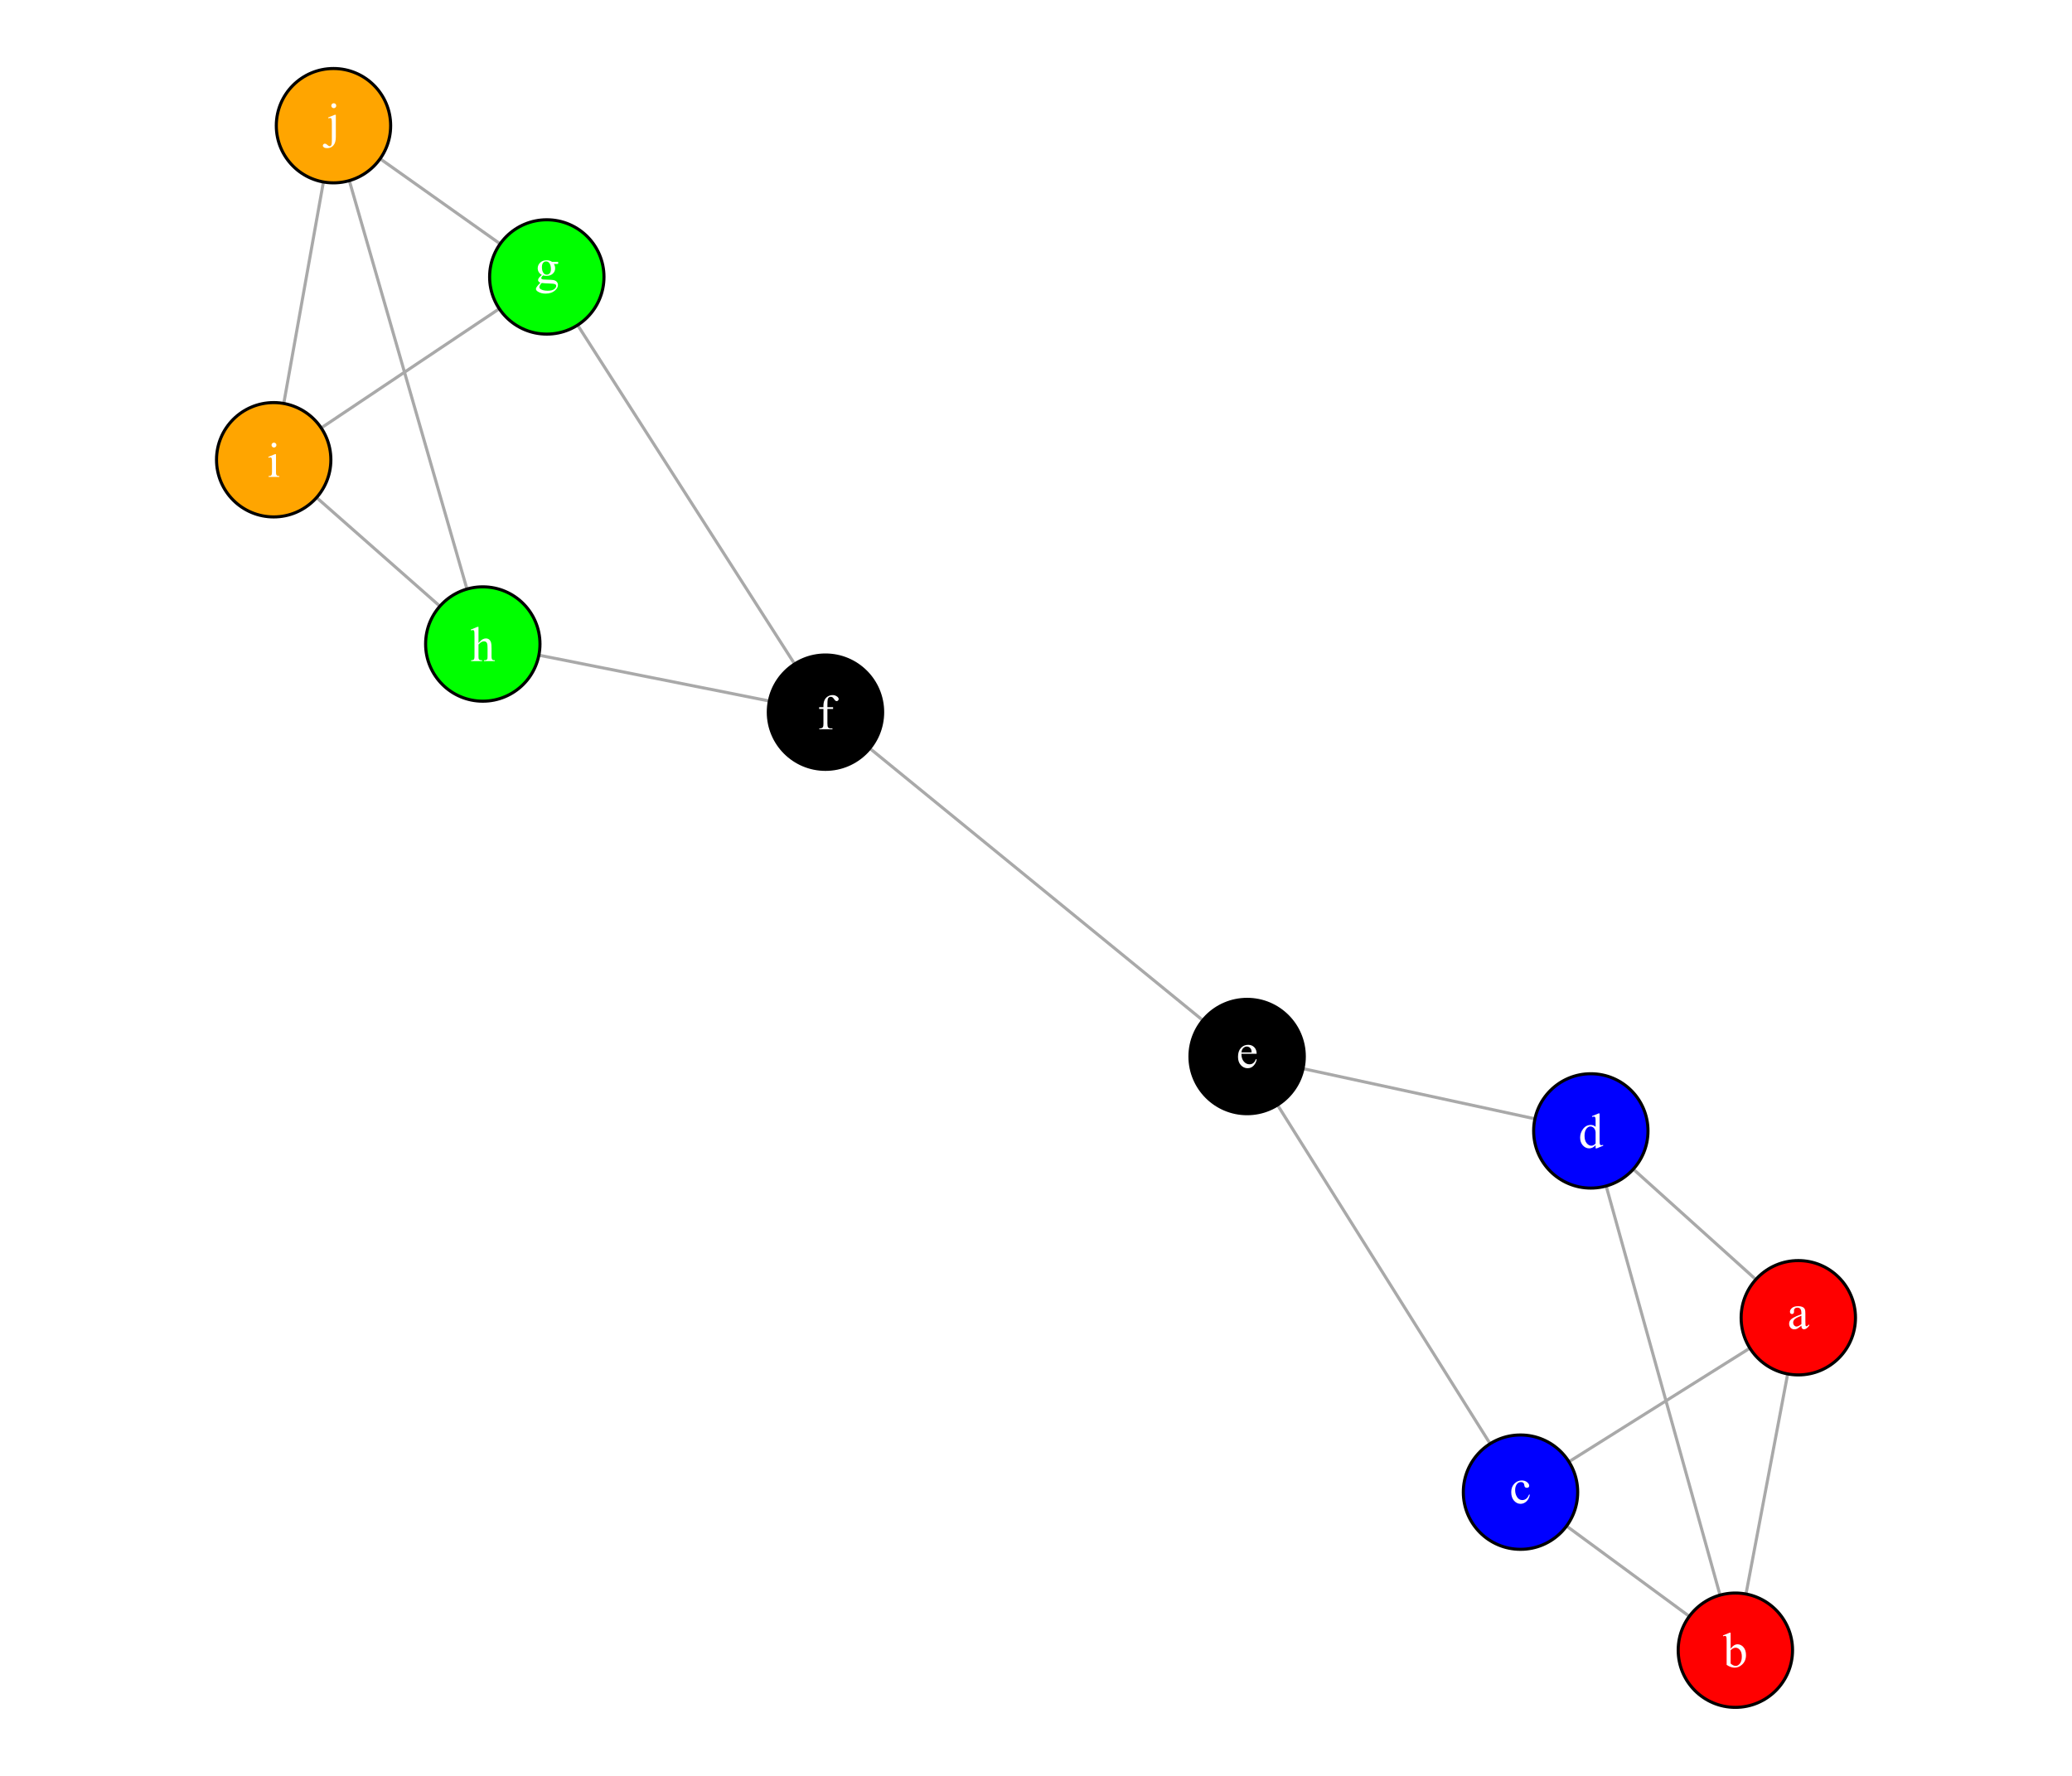
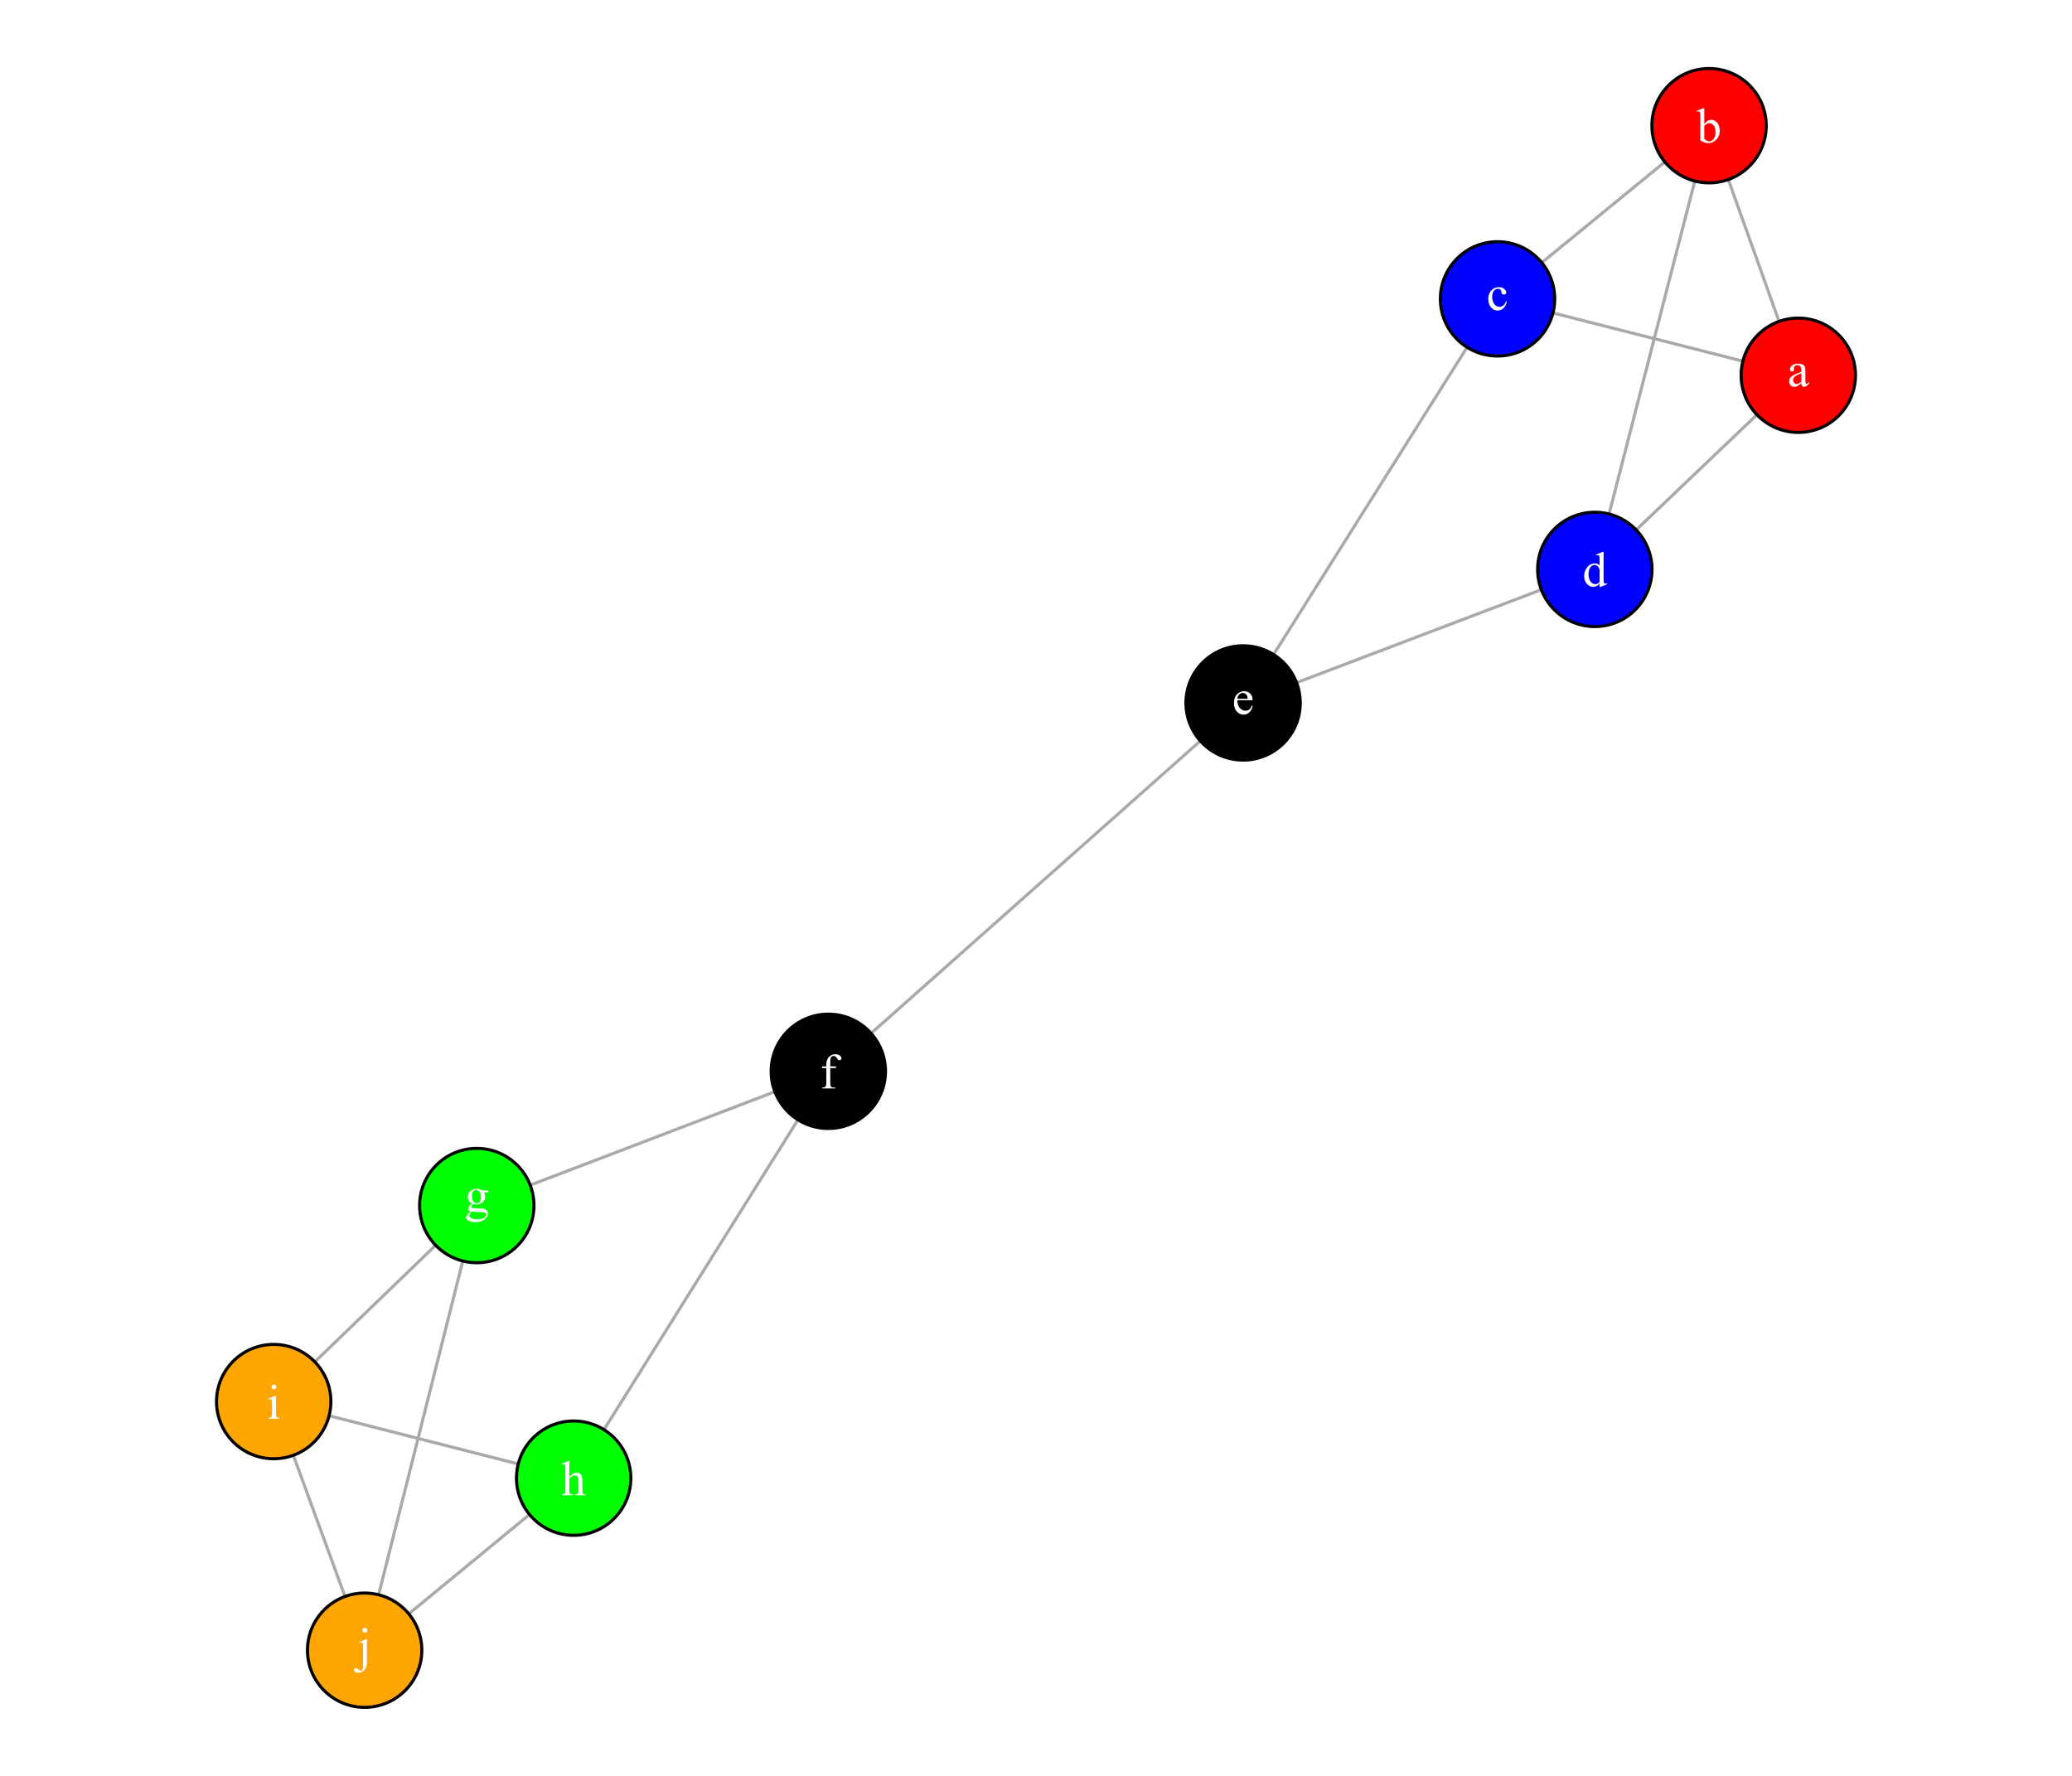
<svg xmlns="http://www.w3.org/2000/svg" xmlns:xlink="http://www.w3.org/1999/xlink" width="504" height="432" viewBox="0 0 504 432">
  <defs>
    <g>
      <g id="glyph-0-0">
        <path d="M 3.414 -0.773 C 2.867 -0.348 2.52 -0.102 2.379 -0.035 C 2.168 0.062 1.941 0.109 1.703 0.109 C 1.332 0.109 1.027 -0.016 0.789 -0.27 C 0.547 -0.523 0.43 -0.855 0.43 -1.273 C 0.43 -1.531 0.484 -1.758 0.602 -1.953 C 0.762 -2.215 1.043 -2.469 1.438 -2.703 C 1.836 -2.938 2.492 -3.219 3.414 -3.555 L 3.414 -3.766 C 3.414 -4.301 3.332 -4.668 3.16 -4.867 C 2.992 -5.066 2.742 -5.168 2.422 -5.168 C 2.172 -5.168 1.977 -5.102 1.836 -4.969 C 1.684 -4.836 1.609 -4.684 1.609 -4.512 L 1.625 -4.172 C 1.625 -3.992 1.578 -3.852 1.484 -3.758 C 1.395 -3.656 1.273 -3.609 1.125 -3.609 C 0.98 -3.609 0.863 -3.66 0.77 -3.762 C 0.68 -3.863 0.633 -4 0.633 -4.18 C 0.633 -4.512 0.805 -4.82 1.148 -5.102 C 1.492 -5.383 1.977 -5.523 2.594 -5.523 C 3.07 -5.523 3.461 -5.445 3.766 -5.285 C 3.996 -5.164 4.168 -4.977 4.277 -4.719 C 4.348 -4.547 4.383 -4.203 4.383 -3.688 L 4.383 -1.863 C 4.383 -1.352 4.391 -1.039 4.414 -0.922 C 4.43 -0.809 4.465 -0.73 4.508 -0.691 C 4.555 -0.652 4.605 -0.633 4.664 -0.633 C 4.727 -0.633 4.781 -0.645 4.828 -0.672 C 4.91 -0.723 5.07 -0.867 5.305 -1.102 L 5.305 -0.773 C 4.863 -0.188 4.445 0.105 4.047 0.105 C 3.855 0.105 3.703 0.039 3.594 -0.094 C 3.477 -0.227 3.418 -0.453 3.414 -0.773 M 3.414 -1.156 L 3.414 -3.199 C 2.824 -2.965 2.445 -2.797 2.273 -2.703 C 1.965 -2.527 1.742 -2.348 1.609 -2.164 C 1.477 -1.977 1.414 -1.77 1.414 -1.547 C 1.414 -1.266 1.496 -1.031 1.664 -0.848 C 1.832 -0.66 2.023 -0.57 2.242 -0.57 C 2.539 -0.57 2.93 -0.766 3.414 -1.156 Z M 3.414 -1.156 " />
      </g>
      <g id="glyph-0-1">
        <path d="M 4.934 -2.039 C 4.789 -1.332 4.508 -0.789 4.086 -0.406 C 3.664 -0.027 3.195 0.164 2.684 0.164 C 2.074 0.164 1.543 -0.094 1.09 -0.602 C 0.637 -1.113 0.41 -1.805 0.41 -2.68 C 0.41 -3.523 0.66 -4.207 1.164 -4.734 C 1.664 -5.262 2.266 -5.523 2.969 -5.523 C 3.5 -5.523 3.93 -5.387 4.273 -5.105 C 4.609 -4.828 4.781 -4.535 4.781 -4.234 C 4.781 -4.086 4.734 -3.969 4.637 -3.875 C 4.543 -3.785 4.406 -3.738 4.234 -3.738 C 4.004 -3.738 3.832 -3.812 3.715 -3.961 C 3.648 -4.043 3.605 -4.199 3.582 -4.43 C 3.562 -4.66 3.48 -4.836 3.344 -4.957 C 3.207 -5.074 3.02 -5.133 2.777 -5.133 C 2.387 -5.133 2.07 -4.988 1.836 -4.699 C 1.516 -4.316 1.359 -3.809 1.359 -3.18 C 1.359 -2.539 1.516 -1.977 1.832 -1.484 C 2.145 -0.996 2.57 -0.75 3.105 -0.75 C 3.488 -0.75 3.832 -0.879 4.137 -1.141 C 4.352 -1.32 4.559 -1.648 4.766 -2.121 Z M 4.934 -2.039 " />
      </g>
      <g id="glyph-0-2">
        <path d="M 4.164 -0.602 C 3.902 -0.332 3.648 -0.133 3.398 -0.016 C 3.148 0.105 2.879 0.164 2.59 0.164 C 2.004 0.164 1.492 -0.082 1.055 -0.57 C 0.617 -1.062 0.398 -1.691 0.398 -2.461 C 0.398 -3.23 0.641 -3.934 1.125 -4.574 C 1.609 -5.211 2.234 -5.531 2.992 -5.531 C 3.465 -5.531 3.855 -5.379 4.164 -5.078 L 4.164 -6.07 C 4.164 -6.684 4.152 -7.062 4.121 -7.203 C 4.094 -7.344 4.047 -7.438 3.984 -7.488 C 3.922 -7.539 3.844 -7.562 3.75 -7.562 C 3.648 -7.562 3.512 -7.531 3.344 -7.469 L 3.27 -7.676 L 4.867 -8.332 L 5.133 -8.332 L 5.133 -2.125 C 5.133 -1.496 5.148 -1.113 5.176 -0.977 C 5.207 -0.836 5.254 -0.738 5.316 -0.688 C 5.383 -0.629 5.457 -0.602 5.543 -0.602 C 5.648 -0.602 5.789 -0.637 5.965 -0.703 L 6.031 -0.5 L 4.438 0.164 L 4.164 0.164 L 4.164 -0.602 M 4.164 -1.016 L 4.164 -3.781 C 4.141 -4.043 4.07 -4.285 3.953 -4.508 C 3.836 -4.723 3.684 -4.891 3.488 -5 C 3.297 -5.113 3.105 -5.168 2.922 -5.168 C 2.578 -5.168 2.273 -5.012 2.004 -4.703 C 1.648 -4.297 1.469 -3.703 1.469 -2.922 C 1.469 -2.133 1.641 -1.531 1.984 -1.109 C 2.328 -0.691 2.711 -0.48 3.133 -0.48 C 3.488 -0.48 3.832 -0.656 4.164 -1.016 Z M 4.164 -1.016 " />
      </g>
      <g id="glyph-0-3">
        <path d="M 1.844 -4.441 C 2.363 -5.164 2.926 -5.523 3.527 -5.523 C 4.078 -5.523 4.559 -5.289 4.969 -4.82 C 5.379 -4.348 5.586 -3.703 5.586 -2.891 C 5.586 -1.934 5.266 -1.168 4.633 -0.586 C 4.09 -0.086 3.484 0.164 2.82 0.164 C 2.504 0.164 2.188 0.105 1.867 -0.008 C 1.543 -0.117 1.215 -0.289 0.879 -0.516 L 0.879 -6.078 C 0.879 -6.688 0.863 -7.062 0.836 -7.203 C 0.805 -7.344 0.758 -7.438 0.695 -7.488 C 0.633 -7.539 0.555 -7.562 0.461 -7.562 C 0.352 -7.562 0.215 -7.531 0.055 -7.469 L -0.031 -7.676 L 1.582 -8.332 L 1.844 -8.332 L 1.844 -4.441 M 1.844 -4.066 L 1.844 -0.855 C 2.047 -0.66 2.25 -0.512 2.465 -0.414 C 2.676 -0.312 2.895 -0.266 3.117 -0.266 C 3.473 -0.266 3.805 -0.461 4.109 -0.852 C 4.418 -1.238 4.57 -1.809 4.57 -2.555 C 4.57 -3.242 4.418 -3.77 4.109 -4.141 C 3.805 -4.508 3.453 -4.691 3.062 -4.695 C 2.855 -4.691 2.648 -4.641 2.445 -4.535 C 2.285 -4.457 2.086 -4.301 1.844 -4.066 Z M 1.844 -4.066 " />
      </g>
      <g id="glyph-0-4">
        <path d="M 1.277 -3.344 C 1.273 -2.547 1.465 -1.922 1.859 -1.469 C 2.246 -1.016 2.707 -0.789 3.234 -0.789 C 3.586 -0.789 3.891 -0.887 4.152 -1.082 C 4.41 -1.273 4.629 -1.605 4.805 -2.074 L 4.984 -1.957 C 4.906 -1.422 4.664 -0.934 4.273 -0.496 C 3.875 -0.055 3.383 0.164 2.789 0.164 C 2.145 0.164 1.594 -0.086 1.133 -0.59 C 0.676 -1.09 0.445 -1.766 0.445 -2.613 C 0.445 -3.531 0.68 -4.246 1.152 -4.762 C 1.621 -5.273 2.215 -5.531 2.922 -5.531 C 3.523 -5.531 4.02 -5.332 4.406 -4.938 C 4.793 -4.539 4.984 -4.008 4.984 -3.344 L 1.277 -3.344 M 1.277 -3.688 L 3.762 -3.688 C 3.742 -4.027 3.699 -4.273 3.641 -4.414 C 3.539 -4.629 3.395 -4.801 3.203 -4.93 C 3.008 -5.051 2.805 -5.113 2.594 -5.117 C 2.27 -5.113 1.98 -4.988 1.727 -4.738 C 1.469 -4.484 1.32 -4.133 1.277 -3.688 Z M 1.277 -3.688 " />
      </g>
      <g id="glyph-0-5">
        <path d="M 2.473 -4.945 L 2.473 -1.418 C 2.473 -0.918 2.527 -0.602 2.637 -0.469 C 2.781 -0.297 2.973 -0.211 3.219 -0.211 L 3.703 -0.211 L 3.703 0 L 0.5 0 L 0.5 -0.211 L 0.738 -0.211 C 0.895 -0.211 1.039 -0.25 1.164 -0.328 C 1.297 -0.406 1.383 -0.512 1.434 -0.645 C 1.48 -0.777 1.508 -1.035 1.508 -1.418 L 1.508 -4.945 L 0.461 -4.945 L 0.461 -5.367 L 1.508 -5.367 L 1.508 -5.719 C 1.508 -6.254 1.59 -6.707 1.766 -7.078 C 1.934 -7.449 2.199 -7.75 2.551 -7.977 C 2.906 -8.207 3.301 -8.32 3.742 -8.32 C 4.156 -8.32 4.531 -8.188 4.875 -7.922 C 5.102 -7.746 5.215 -7.547 5.215 -7.328 C 5.215 -7.211 5.164 -7.102 5.062 -7 C 4.961 -6.895 4.852 -6.844 4.734 -6.844 C 4.645 -6.844 4.551 -6.875 4.449 -6.941 C 4.352 -7.004 4.227 -7.145 4.086 -7.355 C 3.938 -7.57 3.805 -7.711 3.688 -7.789 C 3.562 -7.859 3.43 -7.898 3.281 -7.898 C 3.102 -7.898 2.949 -7.852 2.824 -7.754 C 2.699 -7.66 2.609 -7.512 2.555 -7.309 C 2.5 -7.109 2.473 -6.59 2.473 -5.754 L 2.473 -5.367 L 3.855 -5.367 L 3.855 -4.945 Z M 2.473 -4.945 " />
      </g>
      <g id="glyph-0-6">
        <path d="M 1.812 -1.957 C 1.48 -2.117 1.23 -2.34 1.055 -2.629 C 0.879 -2.914 0.789 -3.23 0.789 -3.578 C 0.789 -4.109 0.992 -4.566 1.391 -4.953 C 1.793 -5.332 2.305 -5.523 2.93 -5.523 C 3.441 -5.523 3.883 -5.398 4.258 -5.148 L 5.398 -5.148 C 5.562 -5.148 5.66 -5.145 5.688 -5.137 C 5.715 -5.125 5.734 -5.109 5.75 -5.086 C 5.77 -5.051 5.781 -4.988 5.781 -4.898 C 5.781 -4.797 5.773 -4.727 5.754 -4.688 C 5.742 -4.668 5.723 -4.652 5.691 -4.641 C 5.664 -4.629 5.562 -4.621 5.398 -4.625 L 4.699 -4.625 C 4.918 -4.344 5.027 -3.98 5.027 -3.547 C 5.027 -3.043 4.836 -2.617 4.453 -2.262 C 4.07 -1.906 3.555 -1.727 2.914 -1.727 C 2.645 -1.727 2.375 -1.766 2.098 -1.844 C 1.926 -1.695 1.809 -1.566 1.75 -1.457 C 1.688 -1.344 1.656 -1.25 1.656 -1.172 C 1.656 -1.105 1.691 -1.039 1.754 -0.977 C 1.82 -0.914 1.945 -0.871 2.133 -0.844 C 2.242 -0.828 2.516 -0.812 2.953 -0.805 C 3.758 -0.781 4.277 -0.758 4.516 -0.719 C 4.879 -0.668 5.172 -0.535 5.387 -0.316 C 5.605 -0.098 5.711 0.172 5.711 0.492 C 5.711 0.934 5.504 1.348 5.094 1.734 C 4.484 2.305 3.688 2.59 2.707 2.59 C 1.953 2.59 1.316 2.422 0.797 2.078 C 0.504 1.883 0.359 1.68 0.359 1.469 C 0.359 1.375 0.379 1.281 0.422 1.188 C 0.488 1.043 0.625 0.844 0.832 0.586 C 0.859 0.551 1.059 0.34 1.43 -0.047 C 1.227 -0.168 1.082 -0.277 1 -0.371 C 0.914 -0.469 0.875 -0.574 0.875 -0.695 C 0.875 -0.832 0.93 -0.992 1.039 -1.18 C 1.152 -1.359 1.406 -1.621 1.812 -1.957 M 2.828 -5.242 C 2.539 -5.242 2.297 -5.129 2.102 -4.898 C 1.906 -4.668 1.812 -4.312 1.812 -3.836 C 1.812 -3.219 1.941 -2.742 2.211 -2.402 C 2.41 -2.145 2.668 -2.016 2.984 -2.016 C 3.277 -2.016 3.523 -2.125 3.715 -2.352 C 3.906 -2.57 4 -2.922 4 -3.398 C 4 -4.02 3.867 -4.508 3.598 -4.859 C 3.398 -5.117 3.141 -5.242 2.828 -5.242 M 1.75 0 C 1.566 0.199 1.43 0.383 1.336 0.555 C 1.242 0.727 1.195 0.887 1.195 1.031 C 1.195 1.219 1.309 1.383 1.535 1.523 C 1.926 1.766 2.492 1.887 3.227 1.887 C 3.93 1.887 4.449 1.762 4.785 1.516 C 5.117 1.266 5.285 1 5.285 0.719 C 5.285 0.516 5.188 0.371 4.984 0.289 C 4.781 0.199 4.379 0.148 3.781 0.133 C 2.898 0.109 2.223 0.066 1.75 0 Z M 1.75 0 " />
      </g>
      <g id="glyph-0-7">
        <path d="M 1.953 -8.332 L 1.953 -4.406 C 2.383 -4.883 2.727 -5.188 2.984 -5.324 C 3.234 -5.457 3.488 -5.523 3.742 -5.523 C 4.047 -5.523 4.309 -5.441 4.531 -5.273 C 4.746 -5.105 4.91 -4.84 5.016 -4.484 C 5.09 -4.23 5.125 -3.773 5.125 -3.109 L 5.125 -1.211 C 5.125 -0.875 5.152 -0.641 5.211 -0.516 C 5.246 -0.422 5.312 -0.348 5.406 -0.293 C 5.5 -0.238 5.672 -0.211 5.922 -0.211 L 5.922 0 L 3.289 0 L 3.289 -0.211 L 3.41 -0.211 C 3.66 -0.211 3.832 -0.25 3.93 -0.324 C 4.027 -0.402 4.098 -0.512 4.137 -0.664 C 4.148 -0.723 4.156 -0.906 4.156 -1.211 L 4.156 -3.109 C 4.156 -3.695 4.125 -4.082 4.062 -4.266 C 4.004 -4.449 3.906 -4.586 3.773 -4.68 C 3.641 -4.77 3.48 -4.816 3.293 -4.816 C 3.102 -4.816 2.902 -4.766 2.695 -4.664 C 2.488 -4.562 2.238 -4.355 1.953 -4.047 L 1.953 -1.211 C 1.953 -0.844 1.973 -0.617 2.012 -0.527 C 2.055 -0.438 2.129 -0.363 2.242 -0.301 C 2.352 -0.242 2.543 -0.211 2.82 -0.211 L 2.82 0 L 0.156 0 L 0.156 -0.211 C 0.395 -0.211 0.582 -0.246 0.719 -0.32 C 0.797 -0.359 0.859 -0.434 0.906 -0.547 C 0.953 -0.652 0.977 -0.875 0.977 -1.211 L 0.977 -6.07 C 0.977 -6.684 0.965 -7.062 0.934 -7.203 C 0.906 -7.344 0.859 -7.438 0.801 -7.488 C 0.738 -7.539 0.656 -7.562 0.555 -7.562 C 0.477 -7.562 0.34 -7.531 0.156 -7.469 L 0.078 -7.676 L 1.68 -8.332 Z M 1.953 -8.332 " />
      </g>
      <g id="glyph-0-8">
        <path d="M 1.742 -8.332 C 1.906 -8.332 2.043 -8.273 2.16 -8.16 C 2.273 -8.043 2.332 -7.906 2.332 -7.742 C 2.332 -7.578 2.273 -7.438 2.16 -7.32 C 2.043 -7.203 1.906 -7.141 1.742 -7.141 C 1.578 -7.141 1.434 -7.203 1.32 -7.32 C 1.199 -7.438 1.141 -7.578 1.141 -7.742 C 1.141 -7.906 1.199 -8.043 1.316 -8.16 C 1.43 -8.273 1.57 -8.332 1.742 -8.332 M 2.227 -5.523 L 2.227 -1.211 C 2.227 -0.875 2.25 -0.652 2.301 -0.543 C 2.348 -0.43 2.422 -0.348 2.516 -0.293 C 2.613 -0.238 2.785 -0.211 3.039 -0.211 L 3.039 0 L 0.434 0 L 0.434 -0.211 C 0.695 -0.211 0.871 -0.234 0.961 -0.289 C 1.051 -0.336 1.121 -0.422 1.176 -0.539 C 1.227 -0.656 1.254 -0.879 1.254 -1.211 L 1.254 -3.281 C 1.254 -3.863 1.234 -4.238 1.203 -4.414 C 1.172 -4.535 1.129 -4.625 1.07 -4.672 C 1.016 -4.723 0.934 -4.746 0.832 -4.746 C 0.723 -4.746 0.59 -4.715 0.434 -4.656 L 0.352 -4.867 L 1.969 -5.523 Z M 2.227 -5.523 " />
      </g>
      <g id="glyph-0-9">
        <path d="M 1.734 -8.336 C 1.902 -8.336 2.047 -8.281 2.164 -8.164 C 2.277 -8.047 2.336 -7.902 2.336 -7.734 C 2.336 -7.57 2.277 -7.43 2.164 -7.312 C 2.047 -7.195 1.902 -7.137 1.734 -7.137 C 1.57 -7.137 1.43 -7.195 1.312 -7.312 C 1.195 -7.43 1.137 -7.57 1.137 -7.734 C 1.137 -7.902 1.195 -8.047 1.312 -8.164 C 1.43 -8.281 1.57 -8.336 1.734 -8.336 M 2.238 -5.523 L 2.238 -0.125 C 2.238 0.793 2.043 1.477 1.652 1.922 C 1.262 2.367 0.754 2.59 0.129 2.59 C -0.227 2.59 -0.488 2.523 -0.664 2.398 C -0.832 2.266 -0.922 2.133 -0.922 2 C -0.922 1.859 -0.871 1.742 -0.777 1.648 C -0.68 1.547 -0.566 1.5 -0.438 1.5 C -0.336 1.5 -0.234 1.523 -0.129 1.578 C -0.062 1.602 0.066 1.703 0.254 1.871 C 0.445 2.043 0.602 2.125 0.734 2.125 C 0.828 2.125 0.918 2.09 1.008 2.02 C 1.098 1.945 1.164 1.824 1.207 1.656 C 1.25 1.484 1.273 1.117 1.273 0.551 L 1.273 -3.27 C 1.273 -3.859 1.254 -4.238 1.219 -4.406 C 1.191 -4.535 1.148 -4.625 1.09 -4.672 C 1.031 -4.723 0.949 -4.746 0.852 -4.746 C 0.738 -4.746 0.605 -4.715 0.453 -4.656 L 0.367 -4.867 L 1.984 -5.523 Z M 2.238 -5.523 " />
      </g>
    </g>
  </defs>
  <rect x="-50.4" y="-43.2" width="604.8" height="518.4" fill="rgb(100%, 100%, 100%)" fill-opacity="1" />
-   <path fill="none" stroke-width="0.75" stroke-linecap="round" stroke-linejoin="round" stroke="rgb(66.275%, 66.275%, 66.275%)" stroke-opacity="1" stroke-miterlimit="10" d="M 425.648 327.949 L 381.629 355.586 " />
-   <path fill="none" stroke-width="0.75" stroke-linecap="round" stroke-linejoin="round" stroke="rgb(66.275%, 66.275%, 66.275%)" stroke-opacity="1" stroke-miterlimit="10" d="M 427.094 311.246 L 397.293 284.41 " />
-   <path fill="none" stroke-width="0.75" stroke-linecap="round" stroke-linejoin="round" stroke="rgb(66.275%, 66.275%, 66.275%)" stroke-opacity="1" stroke-miterlimit="10" d="M 434.84 334.219 L 424.703 387.762 " />
-   <path fill="none" stroke-width="0.75" stroke-linecap="round" stroke-linejoin="round" stroke="rgb(66.275%, 66.275%, 66.275%)" stroke-opacity="1" stroke-miterlimit="10" d="M 381.055 371.223 L 410.914 393.188 " />
-   <path fill="none" stroke-width="0.75" stroke-linecap="round" stroke-linejoin="round" stroke="rgb(66.275%, 66.275%, 66.275%)" stroke-opacity="1" stroke-miterlimit="10" d="M 390.688 288.504 L 418.387 388.027 " />
-   <path fill="none" stroke-width="0.75" stroke-linecap="round" stroke-linejoin="round" stroke="rgb(66.275%, 66.275%, 66.275%)" stroke-opacity="1" stroke-miterlimit="10" d="M 362.461 351.199 L 310.746 268.789 " />
-   <path fill="none" stroke-width="0.75" stroke-linecap="round" stroke-linejoin="round" stroke="rgb(66.275%, 66.275%, 66.275%)" stroke-opacity="1" stroke-miterlimit="10" d="M 373.367 272.164 L 316.945 259.953 " />
-   <path fill="none" stroke-width="0.75" stroke-linecap="round" stroke-linejoin="round" stroke="rgb(66.275%, 66.275%, 66.275%)" stroke-opacity="1" stroke-miterlimit="10" d="M 292.582 248.211 L 211.562 182.039 " />
-   <path fill="none" stroke-width="0.75" stroke-linecap="round" stroke-linejoin="round" stroke="rgb(66.275%, 66.275%, 66.275%)" stroke-opacity="1" stroke-miterlimit="10" d="M 193.293 161.531 L 140.504 79.078 " />
-   <path fill="none" stroke-width="0.75" stroke-linecap="round" stroke-linejoin="round" stroke="rgb(66.275%, 66.275%, 66.275%)" stroke-opacity="1" stroke-miterlimit="10" d="M 187.152 170.531 L 131.074 159.375 " />
-   <path fill="none" stroke-width="0.75" stroke-linecap="round" stroke-linejoin="round" stroke="rgb(66.275%, 66.275%, 66.275%)" stroke-opacity="1" stroke-miterlimit="10" d="M 121.449 75.102 L 78.129 104.105 " />
-   <path fill="none" stroke-width="0.75" stroke-linecap="round" stroke-linejoin="round" stroke="rgb(66.275%, 66.275%, 66.275%)" stroke-opacity="1" stroke-miterlimit="10" d="M 121.66 59.324 L 92.461 38.617 " />
-   <path fill="none" stroke-width="0.75" stroke-linecap="round" stroke-linejoin="round" stroke="rgb(66.275%, 66.275%, 66.275%)" stroke-opacity="1" stroke-miterlimit="10" d="M 107.004 147.469 L 77.008 121.035 " />
-   <path fill="none" stroke-width="0.75" stroke-linecap="round" stroke-linejoin="round" stroke="rgb(66.275%, 66.275%, 66.275%)" stroke-opacity="1" stroke-miterlimit="10" d="M 113.586 143.297 L 84.969 43.938 " />
-   <path fill="none" stroke-width="0.75" stroke-linecap="round" stroke-linejoin="round" stroke="rgb(66.275%, 66.275%, 66.275%)" stroke-opacity="1" stroke-miterlimit="10" d="M 69.023 98.152 L 78.668 44.262 " />
-   <path fill-rule="nonzero" fill="rgb(100%, 0%, 0%)" fill-opacity="1" stroke-width="0.75" stroke-linecap="round" stroke-linejoin="round" stroke="rgb(0%, 0%, 0%)" stroke-opacity="1" stroke-miterlimit="10" d="M 451.332 320.555 C 451.332 328.234 445.105 334.461 437.426 334.461 C 429.746 334.461 423.52 328.234 423.52 320.555 C 423.52 312.875 429.746 306.648 437.426 306.648 C 445.105 306.648 451.332 312.875 451.332 320.555 " />
-   <path fill-rule="nonzero" fill="rgb(0%, 0%, 100%)" fill-opacity="1" stroke-width="0.75" stroke-linecap="round" stroke-linejoin="round" stroke="rgb(0%, 0%, 0%)" stroke-opacity="1" stroke-miterlimit="10" d="M 383.762 362.98 C 383.762 370.66 377.535 376.887 369.852 376.887 C 362.172 376.887 355.945 370.66 355.945 362.98 C 355.945 355.301 362.172 349.074 369.852 349.074 C 377.535 349.074 383.762 355.301 383.762 362.98 " />
-   <path fill-rule="nonzero" fill="rgb(0%, 0%, 100%)" fill-opacity="1" stroke-width="0.75" stroke-linecap="round" stroke-linejoin="round" stroke="rgb(0%, 0%, 0%)" stroke-opacity="1" stroke-miterlimit="10" d="M 400.863 275.105 C 400.863 282.785 394.637 289.012 386.957 289.012 C 379.277 289.012 373.051 282.785 373.051 275.105 C 373.051 267.426 379.277 261.199 386.957 261.199 C 394.637 261.199 400.863 267.426 400.863 275.105 " />
-   <path fill-rule="nonzero" fill="rgb(100%, 0%, 0%)" fill-opacity="1" stroke-width="0.75" stroke-linecap="round" stroke-linejoin="round" stroke="rgb(0%, 0%, 0%)" stroke-opacity="1" stroke-miterlimit="10" d="M 436.023 401.426 C 436.023 409.105 429.797 415.332 422.117 415.332 C 414.438 415.332 408.211 409.105 408.211 401.426 C 408.211 393.746 414.438 387.52 422.117 387.52 C 429.797 387.52 436.023 393.746 436.023 401.426 " />
-   <path fill-rule="nonzero" fill="rgb(0%, 0%, 0%)" fill-opacity="1" stroke-width="0.75" stroke-linecap="round" stroke-linejoin="round" stroke="rgb(0%, 0%, 0%)" stroke-opacity="1" stroke-miterlimit="10" d="M 317.262 257.008 C 317.262 264.691 311.035 270.918 303.355 270.918 C 295.676 270.918 289.449 264.691 289.449 257.008 C 289.449 249.328 295.676 243.102 303.355 243.102 C 311.035 243.102 317.262 249.328 317.262 257.008 " />
-   <path fill-rule="nonzero" fill="rgb(0%, 0%, 0%)" fill-opacity="1" stroke-width="0.75" stroke-linecap="round" stroke-linejoin="round" stroke="rgb(0%, 0%, 0%)" stroke-opacity="1" stroke-miterlimit="10" d="M 214.699 173.242 C 214.699 180.926 208.473 187.152 200.789 187.152 C 193.109 187.152 186.883 180.926 186.883 173.242 C 186.883 165.562 193.109 159.336 200.789 159.336 C 208.473 159.336 214.699 165.562 214.699 173.242 " />
-   <path fill-rule="nonzero" fill="rgb(0%, 100%, 0%)" fill-opacity="1" stroke-width="0.75" stroke-linecap="round" stroke-linejoin="round" stroke="rgb(0%, 0%, 0%)" stroke-opacity="1" stroke-miterlimit="10" d="M 146.914 67.367 C 146.914 75.047 140.688 81.273 133.008 81.273 C 125.324 81.273 119.098 75.047 119.098 67.367 C 119.098 59.688 125.324 53.461 133.008 53.461 C 140.688 53.461 146.914 59.688 146.914 67.367 " />
-   <path fill-rule="nonzero" fill="rgb(0%, 100%, 0%)" fill-opacity="1" stroke-width="0.75" stroke-linecap="round" stroke-linejoin="round" stroke="rgb(0%, 0%, 0%)" stroke-opacity="1" stroke-miterlimit="10" d="M 131.344 156.664 C 131.344 164.344 125.117 170.57 117.438 170.57 C 109.754 170.57 103.527 164.344 103.527 156.664 C 103.527 148.98 109.754 142.754 117.438 142.754 C 125.117 142.754 131.344 148.98 131.344 156.664 " />
-   <path fill-rule="nonzero" fill="rgb(100%, 64.706%, 0%)" fill-opacity="1" stroke-width="0.75" stroke-linecap="round" stroke-linejoin="round" stroke="rgb(0%, 0%, 0%)" stroke-opacity="1" stroke-miterlimit="10" d="M 80.48 111.84 C 80.48 119.52 74.254 125.746 66.574 125.746 C 58.895 125.746 52.668 119.52 52.668 111.84 C 52.668 104.16 58.895 97.934 66.574 97.934 C 74.254 97.934 80.48 104.16 80.48 111.84 " />
-   <path fill-rule="nonzero" fill="rgb(100%, 64.706%, 0%)" fill-opacity="1" stroke-width="0.75" stroke-linecap="round" stroke-linejoin="round" stroke="rgb(0%, 0%, 0%)" stroke-opacity="1" stroke-miterlimit="10" d="M 95.023 30.574 C 95.023 38.254 88.801 44.48 81.117 44.48 C 73.438 44.48 67.211 38.254 67.211 30.574 C 67.211 22.895 73.438 16.668 81.117 16.668 C 88.801 16.668 95.023 22.895 95.023 30.574 " />
+   <path fill="none" stroke-width="0.75" stroke-linecap="round" stroke-linejoin="round" stroke="rgb(66.275%, 66.275%, 66.275%)" stroke-opacity="1" stroke-miterlimit="10" d="M 423.949 87.859 L 377.746 76.125 " />
+   <path fill="none" stroke-width="0.75" stroke-linecap="round" stroke-linejoin="round" stroke="rgb(66.275%, 66.275%, 66.275%)" stroke-opacity="1" stroke-miterlimit="10" d="M 427.363 100.883 L 397.988 128.91 " />
+   <path fill="none" stroke-width="0.75" stroke-linecap="round" stroke-linejoin="round" stroke="rgb(66.275%, 66.275%, 66.275%)" stroke-opacity="1" stroke-miterlimit="10" d="M 432.742 78.188 L 420.402 43.668 " />
+   <path fill="none" stroke-width="0.75" stroke-linecap="round" stroke-linejoin="round" stroke="rgb(66.275%, 66.275%, 66.275%)" stroke-opacity="1" stroke-miterlimit="10" d="M 375.027 63.895 L 404.957 39.383 " />
+   <path fill="none" stroke-width="0.75" stroke-linecap="round" stroke-linejoin="round" stroke="rgb(66.275%, 66.275%, 66.275%)" stroke-opacity="1" stroke-miterlimit="10" d="M 391.395 125.043 L 412.25 44.043 " />
+   <path fill="none" stroke-width="0.75" stroke-linecap="round" stroke-linejoin="round" stroke="rgb(66.275%, 66.275%, 66.275%)" stroke-opacity="1" stroke-miterlimit="10" d="M 356.855 84.473 L 309.785 159.227 " />
+   <path fill="none" stroke-width="0.75" stroke-linecap="round" stroke-linejoin="round" stroke="rgb(66.275%, 66.275%, 66.275%)" stroke-opacity="1" stroke-miterlimit="10" d="M 374.926 143.449 L 315.375 166.059 " />
+   <path fill="none" stroke-width="0.75" stroke-linecap="round" stroke-linejoin="round" stroke="rgb(66.275%, 66.275%, 66.275%)" stroke-opacity="1" stroke-miterlimit="10" d="M 291.977 180.23 L 211.883 251.371 " />
+   <path fill="none" stroke-width="0.75" stroke-linecap="round" stroke-linejoin="round" stroke="rgb(66.275%, 66.275%, 66.275%)" stroke-opacity="1" stroke-miterlimit="10" d="M 188.492 265.566 L 128.965 288.297 " />
+   <path fill="none" stroke-width="0.75" stroke-linecap="round" stroke-linejoin="round" stroke="rgb(66.275%, 66.275%, 66.275%)" stroke-opacity="1" stroke-miterlimit="10" d="M 194.105 272.391 L 146.914 347.785 " />
+   <path fill="none" stroke-width="0.75" stroke-linecap="round" stroke-linejoin="round" stroke="rgb(66.275%, 66.275%, 66.275%)" stroke-opacity="1" stroke-miterlimit="10" d="M 105.969 302.918 L 76.578 331.289 " />
+   <path fill="none" stroke-width="0.75" stroke-linecap="round" stroke-linejoin="round" stroke="rgb(66.275%, 66.275%, 66.275%)" stroke-opacity="1" stroke-miterlimit="10" d="M 112.574 306.746 L 92.098 387.941 " />
+   <path fill="none" stroke-width="0.75" stroke-linecap="round" stroke-linejoin="round" stroke="rgb(66.275%, 66.275%, 66.275%)" stroke-opacity="1" stroke-miterlimit="10" d="M 126.062 356.133 L 80.047 344.387 " />
+   <path fill="none" stroke-width="0.75" stroke-linecap="round" stroke-linejoin="round" stroke="rgb(66.275%, 66.275%, 66.275%)" stroke-opacity="1" stroke-miterlimit="10" d="M 128.801 368.414 L 99.434 392.586 " />
+   <path fill="none" stroke-width="0.75" stroke-linecap="round" stroke-linejoin="round" stroke="rgb(66.275%, 66.275%, 66.275%)" stroke-opacity="1" stroke-miterlimit="10" d="M 71.352 354.008 L 83.918 388.367 " />
+   <path fill-rule="nonzero" fill="rgb(100%, 0%, 0%)" fill-opacity="1" stroke-width="0.75" stroke-linecap="round" stroke-linejoin="round" stroke="rgb(0%, 0%, 0%)" stroke-opacity="1" stroke-miterlimit="10" d="M 451.332 91.285 C 451.332 98.965 445.105 105.191 437.426 105.191 C 429.746 105.191 423.52 98.965 423.52 91.285 C 423.52 83.605 429.746 77.379 437.426 77.379 C 445.105 77.379 451.332 83.605 451.332 91.285 " />
+   <path fill-rule="nonzero" fill="rgb(0%, 0%, 100%)" fill-opacity="1" stroke-width="0.75" stroke-linecap="round" stroke-linejoin="round" stroke="rgb(0%, 0%, 0%)" stroke-opacity="1" stroke-miterlimit="10" d="M 378.172 72.703 C 378.172 80.383 371.945 86.609 364.266 86.609 C 356.586 86.609 350.359 80.383 350.359 72.703 C 350.359 65.023 356.586 58.797 364.266 58.797 C 371.945 58.797 378.172 65.023 378.172 72.703 " />
+   <path fill-rule="nonzero" fill="rgb(0%, 0%, 100%)" fill-opacity="1" stroke-width="0.75" stroke-linecap="round" stroke-linejoin="round" stroke="rgb(0%, 0%, 0%)" stroke-opacity="1" stroke-miterlimit="10" d="M 401.836 138.512 C 401.836 146.191 395.609 152.418 387.93 152.418 C 380.246 152.418 374.02 146.191 374.02 138.512 C 374.02 130.832 380.246 124.605 387.93 124.605 C 395.609 124.605 401.836 130.832 401.836 138.512 " />
+   <path fill-rule="nonzero" fill="rgb(100%, 0%, 0%)" fill-opacity="1" stroke-width="0.75" stroke-linecap="round" stroke-linejoin="round" stroke="rgb(0%, 0%, 0%)" stroke-opacity="1" stroke-miterlimit="10" d="M 429.625 30.574 C 429.625 38.254 423.398 44.48 415.719 44.48 C 408.039 44.48 401.812 38.254 401.812 30.574 C 401.812 22.895 408.039 16.668 415.719 16.668 C 423.398 16.668 429.625 22.895 429.625 30.574 " />
+   <path fill-rule="nonzero" fill="rgb(0%, 0%, 0%)" fill-opacity="1" stroke-width="0.75" stroke-linecap="round" stroke-linejoin="round" stroke="rgb(0%, 0%, 0%)" stroke-opacity="1" stroke-miterlimit="10" d="M 316.281 170.996 C 316.281 178.676 310.055 184.902 302.375 184.902 C 294.695 184.902 288.469 178.676 288.469 170.996 C 288.469 163.316 294.695 157.09 302.375 157.09 C 310.055 157.09 316.281 163.316 316.281 170.996 " />
+   <path fill-rule="nonzero" fill="rgb(0%, 0%, 0%)" fill-opacity="1" stroke-width="0.75" stroke-linecap="round" stroke-linejoin="round" stroke="rgb(0%, 0%, 0%)" stroke-opacity="1" stroke-miterlimit="10" d="M 215.391 260.605 C 215.391 268.285 209.164 274.512 201.484 274.512 C 193.805 274.512 187.578 268.285 187.578 260.605 C 187.578 252.922 193.805 246.699 201.484 246.699 C 209.164 246.699 215.391 252.922 215.391 260.605 " />
+   <path fill-rule="nonzero" fill="rgb(0%, 100%, 0%)" fill-opacity="1" stroke-width="0.75" stroke-linecap="round" stroke-linejoin="round" stroke="rgb(0%, 0%, 0%)" stroke-opacity="1" stroke-miterlimit="10" d="M 129.879 293.262 C 129.879 300.941 123.652 307.168 115.973 307.168 C 108.293 307.168 102.066 300.941 102.066 293.262 C 102.066 285.578 108.293 279.352 115.973 279.352 C 123.652 279.352 129.879 285.578 129.879 293.262 " />
+   <path fill-rule="nonzero" fill="rgb(0%, 100%, 0%)" fill-opacity="1" stroke-width="0.75" stroke-linecap="round" stroke-linejoin="round" stroke="rgb(0%, 0%, 0%)" stroke-opacity="1" stroke-miterlimit="10" d="M 153.441 359.574 C 153.441 367.254 147.215 373.48 139.535 373.48 C 131.855 373.48 125.629 367.254 125.629 359.574 C 125.629 351.895 131.855 345.668 139.535 345.668 C 147.215 345.668 153.441 351.895 153.441 359.574 " />
+   <path fill-rule="nonzero" fill="rgb(100%, 64.706%, 0%)" fill-opacity="1" stroke-width="0.75" stroke-linecap="round" stroke-linejoin="round" stroke="rgb(0%, 0%, 0%)" stroke-opacity="1" stroke-miterlimit="10" d="M 80.48 340.945 C 80.48 348.625 74.254 354.852 66.574 354.852 C 58.895 354.852 52.668 348.625 52.668 340.945 C 52.668 333.266 58.895 327.039 66.574 327.039 C 74.254 327.039 80.48 333.266 80.48 340.945 " />
+   <path fill-rule="nonzero" fill="rgb(100%, 64.706%, 0%)" fill-opacity="1" stroke-width="0.75" stroke-linecap="round" stroke-linejoin="round" stroke="rgb(0%, 0%, 0%)" stroke-opacity="1" stroke-miterlimit="10" d="M 102.602 401.426 C 102.602 409.105 96.375 415.332 88.695 415.332 C 81.016 415.332 74.789 409.105 74.789 401.426 C 74.789 393.746 81.016 387.52 88.695 387.52 C 96.375 387.52 102.602 393.746 102.602 401.426 " />
  <g fill="rgb(100%, 100%, 100%)" fill-opacity="1">
-     <use xlink:href="#glyph-0-0" x="434.762" y="323.262" />
+     <use xlink:href="#glyph-0-0" x="434.762" y="93.992" />
  </g>
  <g fill="rgb(100%, 100%, 100%)" fill-opacity="1">
-     <use xlink:href="#glyph-0-1" x="367.188" y="365.66" />
+     <use xlink:href="#glyph-0-1" x="361.602" y="75.383" />
  </g>
  <g fill="rgb(100%, 100%, 100%)" fill-opacity="1">
-     <use xlink:href="#glyph-0-2" x="383.957" y="279.188" />
+     <use xlink:href="#glyph-0-2" x="384.93" y="142.594" />
  </g>
  <g fill="rgb(100%, 100%, 100%)" fill-opacity="1">
-     <use xlink:href="#glyph-0-3" x="419.117" y="405.512" />
+     <use xlink:href="#glyph-0-3" x="412.719" y="34.656" />
  </g>
  <g fill="rgb(100%, 100%, 100%)" fill-opacity="1">
-     <use xlink:href="#glyph-0-4" x="300.691" y="259.691" />
+     <use xlink:href="#glyph-0-4" x="299.711" y="173.68" />
  </g>
  <g fill="rgb(100%, 100%, 100%)" fill-opacity="1">
-     <use xlink:href="#glyph-0-5" x="198.789" y="177.402" />
+     <use xlink:href="#glyph-0-5" x="199.484" y="264.766" />
  </g>
  <g fill="rgb(100%, 100%, 100%)" fill-opacity="1">
-     <use xlink:href="#glyph-0-6" x="130.008" y="68.836" />
+     <use xlink:href="#glyph-0-6" x="112.973" y="294.727" />
  </g>
  <g fill="rgb(100%, 100%, 100%)" fill-opacity="1">
-     <use xlink:href="#glyph-0-7" x="114.438" y="160.828" />
+     <use xlink:href="#glyph-0-7" x="136.535" y="363.738" />
  </g>
  <g fill="rgb(100%, 100%, 100%)" fill-opacity="1">
-     <use xlink:href="#glyph-0-8" x="64.906" y="116.008" />
+     <use xlink:href="#glyph-0-8" x="64.906" y="345.113" />
  </g>
  <g fill="rgb(100%, 100%, 100%)" fill-opacity="1">
-     <use xlink:href="#glyph-0-9" x="79.449" y="33.449" />
+     <use xlink:href="#glyph-0-9" x="87.027" y="404.301" />
  </g>
</svg>
